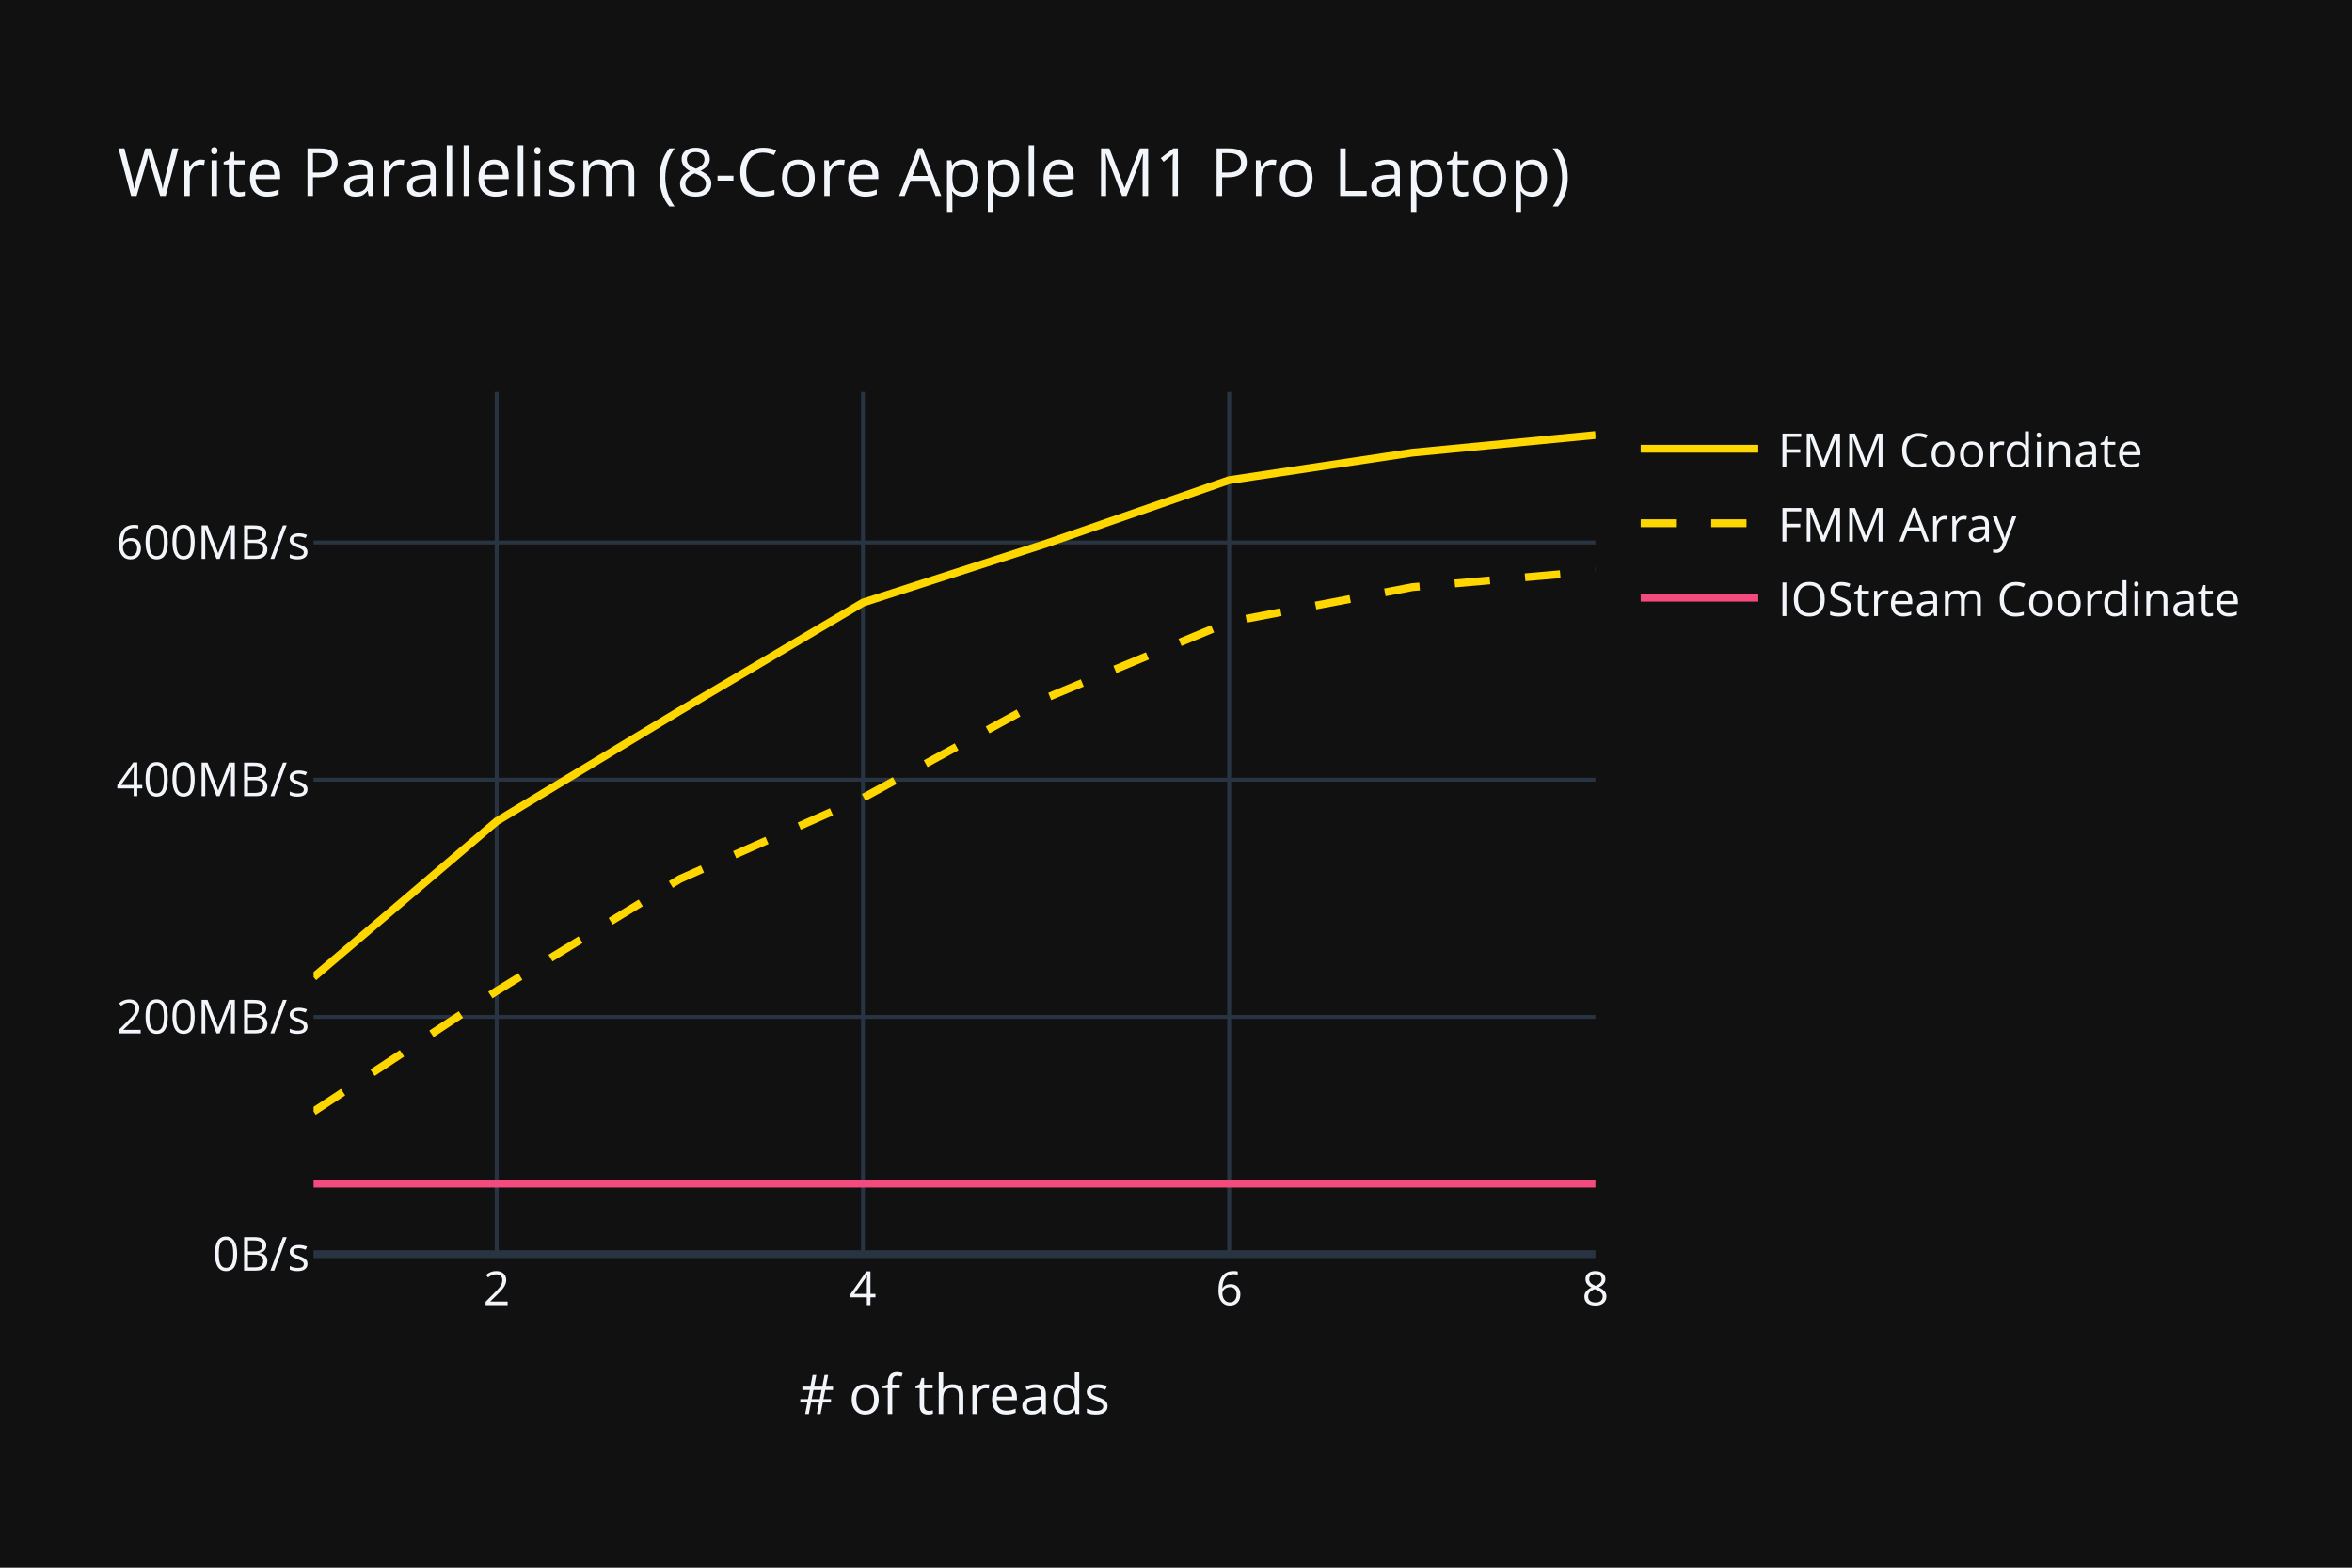
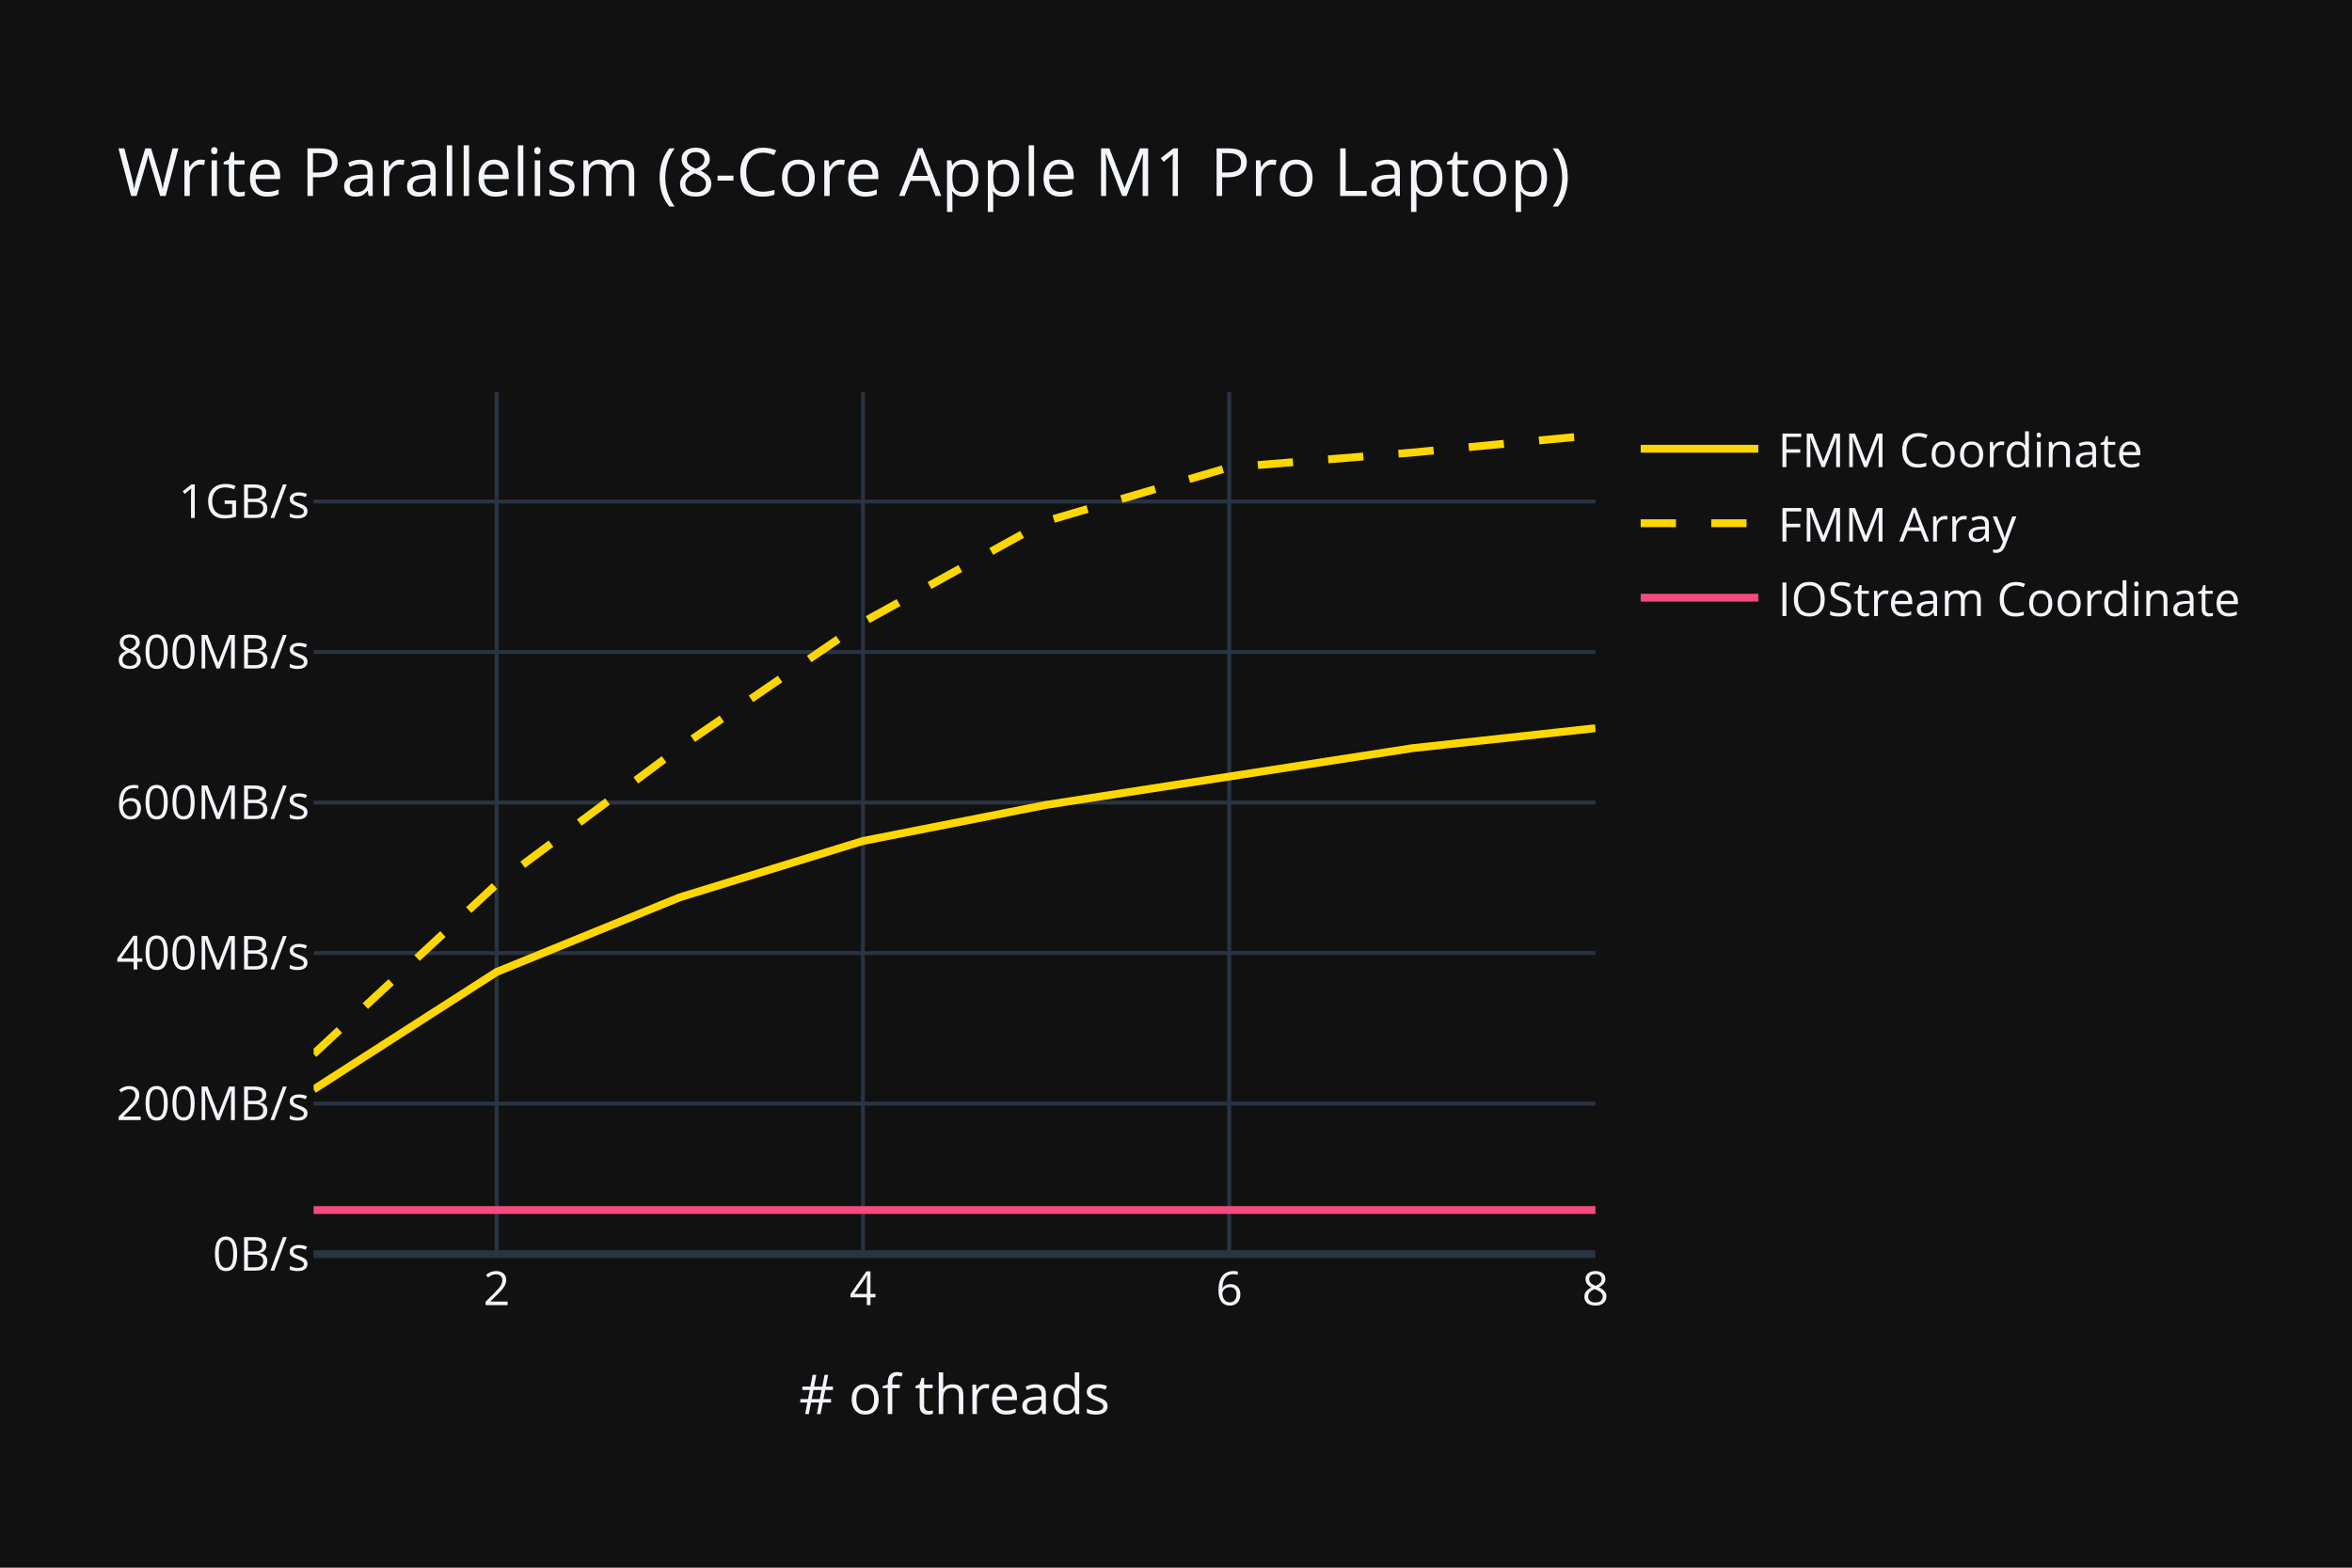
- <svg xmlns="http://www.w3.org/2000/svg" class="main-svg" width="600" height="400" viewBox="0 0 600 400" style="">
+ <svg xmlns="http://www.w3.org/2000/svg" class="main-svg" width="600" height="400" style="" viewBox="0 0 600 400">
  <rect x="0" y="0" width="600" height="400" style="fill: rgb(17, 17, 17); fill-opacity: 1;" />
-   <defs id="defs-b0694e">
+   <defs id="defs-88130e">
    <g class="clips">
-       <clipPath id="clipb0694exyplot" class="plotclip">
+       <clipPath id="clip88130exyplot" class="plotclip">
        <rect width="327" height="220" />
      </clipPath>
-       <clipPath class="axesclip" id="clipb0694ex">
+       <clipPath class="axesclip" id="clip88130ex">
        <rect x="80" y="0" width="327" height="400" />
      </clipPath>
-       <clipPath class="axesclip" id="clipb0694ey">
+       <clipPath class="axesclip" id="clip88130ey">
        <rect x="0" y="100" width="600" height="220" />
      </clipPath>
-       <clipPath class="axesclip" id="clipb0694exy">
+       <clipPath class="axesclip" id="clip88130exy">
        <rect x="80" y="100" width="327" height="220" />
      </clipPath>
    </g>
    <g class="gradients" />
    <g class="patterns" />
  </defs>
  <g class="bglayer" />
  <g class="layer-below">
    <g class="imagelayer" />
    <g class="shapelayer" />
  </g>
  <g class="cartesianlayer">
    <g class="subplot xy">
      <g class="layer-subplot">
        <g class="shapelayer" />
        <g class="imagelayer" />
      </g>
      <g class="minor-gridlayer">
        <g class="x" />
        <g class="y" />
      </g>
      <g class="gridlayer">
        <g class="x">
          <path class="xgrid crisp" transform="translate(126.71,0)" d="M0,100v220" style="stroke: rgb(40, 52, 66); stroke-opacity: 1; stroke-width: 1px;" />
          <path class="xgrid crisp" transform="translate(220.14,0)" d="M0,100v220" style="stroke: rgb(40, 52, 66); stroke-opacity: 1; stroke-width: 1px;" />
          <path class="xgrid crisp" transform="translate(313.57,0)" d="M0,100v220" style="stroke: rgb(40, 52, 66); stroke-opacity: 1; stroke-width: 1px;" />
        </g>
        <g class="y">
-           <path class="ygrid crisp" transform="translate(0,259.47)" d="M80,0h327" style="stroke: rgb(40, 52, 66); stroke-opacity: 1; stroke-width: 1px;" />
-           <path class="ygrid crisp" transform="translate(0,198.94)" d="M80,0h327" style="stroke: rgb(40, 52, 66); stroke-opacity: 1; stroke-width: 1px;" />
-           <path class="ygrid crisp" transform="translate(0,138.41)" d="M80,0h327" style="stroke: rgb(40, 52, 66); stroke-opacity: 1; stroke-width: 1px;" />
+           <path class="ygrid crisp" transform="translate(0,281.59)" d="M80,0h327" style="stroke: rgb(40, 52, 66); stroke-opacity: 1; stroke-width: 1px;" />
+           <path class="ygrid crisp" transform="translate(0,243.18)" d="M80,0h327" style="stroke: rgb(40, 52, 66); stroke-opacity: 1; stroke-width: 1px;" />
+           <path class="ygrid crisp" transform="translate(0,204.77)" d="M80,0h327" style="stroke: rgb(40, 52, 66); stroke-opacity: 1; stroke-width: 1px;" />
+           <path class="ygrid crisp" transform="translate(0,166.36)" d="M80,0h327" style="stroke: rgb(40, 52, 66); stroke-opacity: 1; stroke-width: 1px;" />
+           <path class="ygrid crisp" transform="translate(0,127.96)" d="M80,0h327" style="stroke: rgb(40, 52, 66); stroke-opacity: 1; stroke-width: 1px;" />
        </g>
      </g>
      <g class="zerolinelayer">
        <path class="yzl zl crisp" transform="translate(0,320)" d="M80,0h327" style="stroke: rgb(40, 52, 66); stroke-opacity: 1; stroke-width: 2px;" />
      </g>
      <path class="xlines-below" />
      <path class="ylines-below" />
      <g class="overlines-below" />
      <g class="xaxislayer-below" />
      <g class="yaxislayer-below" />
      <g class="overaxes-below" />
-       <g class="plot" transform="translate(80,100)" clip-path="url(#clipb0694exyplot)">
+       <g class="plot" transform="translate(80,100)" clip-path="url(#clip88130exyplot)">
        <g class="scatterlayer mlayer">
-           <g class="trace scatter tracec908a2" style="stroke-miterlimit: 2; opacity: 1;">
+           <g class="trace scatter trace9bcf73" style="stroke-miterlimit: 2; opacity: 1;">
            <g class="fills" />
            <g class="errorbars" />
            <g class="lines">
-               <path class="js-line" d="M0,149.33L46.71,109.55L93.43,81.35L140.14,53.76L186.86,38.7L233.57,22.51L280.29,15.5L327,11" style="vector-effect: non-scaling-stroke; fill: none; stroke: rgb(255, 215, 0); stroke-opacity: 1; stroke-width: 2px; opacity: 1;" />
+               <path class="js-line" d="M0,177.98L46.71,147.99L93.43,128.95L140.14,114.58L186.86,105.37L280.29,90.9L327,85.8" style="vector-effect: non-scaling-stroke; fill: none; stroke: rgb(255, 215, 0); stroke-opacity: 1; stroke-width: 2px; opacity: 1;" />
            </g>
            <g class="points" />
            <g class="text" />
          </g>
-           <g class="trace scatter trace4f1938" style="stroke-miterlimit: 2; opacity: 1;">
+           <g class="trace scatter trace839c12" style="stroke-miterlimit: 2; opacity: 1;">
            <g class="fills" />
            <g class="errorbars" />
            <g class="lines">
-               <path class="js-line" d="M0,183.6L46.71,152.84L93.43,124.28L140.14,103.58L186.86,78.09L233.57,58.7L280.29,49.81L327,45.73" style="vector-effect: non-scaling-stroke; fill: none; stroke: rgb(255, 215, 0); stroke-opacity: 1; stroke-dasharray: 9px, 9px; stroke-width: 2px; opacity: 1;" />
+               <path class="js-line" d="M0,168.94L46.71,125.58L93.43,90.74L140.14,58.76L186.86,32.97L233.57,19.25L280.29,15.47L327,11" style="vector-effect: non-scaling-stroke; fill: none; stroke: rgb(255, 215, 0); stroke-opacity: 1; stroke-dasharray: 9px, 9px; stroke-width: 2px; opacity: 1;" />
            </g>
            <g class="points" />
            <g class="text" />
          </g>
-           <g class="trace scatter trace9709dc" style="stroke-miterlimit: 2; opacity: 1;">
+           <g class="trace scatter tracefb9465" style="stroke-miterlimit: 2; opacity: 1;">
            <g class="fills" />
            <g class="errorbars" />
            <g class="lines">
-               <path class="js-line" d="M0,201.99L327,201.99" style="vector-effect: non-scaling-stroke; fill: none; stroke: rgb(243, 75, 125); stroke-opacity: 1; stroke-width: 2px; opacity: 1;" />
+               <path class="js-line" d="M0,208.74L327,208.74" style="vector-effect: non-scaling-stroke; fill: none; stroke: rgb(243, 75, 125); stroke-opacity: 1; stroke-width: 2px; opacity: 1;" />
            </g>
            <g class="points" />
            <g class="text" />
          </g>
        </g>
      </g>
      <g class="overplot" />
      <path class="xlines-above crisp" d="M0,0" style="fill: none;" />
      <path class="ylines-above crisp" d="M0,0" style="fill: none;" />
      <g class="overlines-above" />
      <g class="xaxislayer-above">
        <g class="xtick">
          <text text-anchor="middle" x="0" y="333" transform="translate(126.71,0)" style="font-family: 'Open Sans', verdana, arial, sans-serif; font-size: 12px; fill: rgb(242, 245, 250); fill-opacity: 1; white-space: pre; opacity: 1;">2</text>
        </g>
        <g class="xtick">
          <text text-anchor="middle" x="0" y="333" style="font-family: 'Open Sans', verdana, arial, sans-serif; font-size: 12px; fill: rgb(242, 245, 250); fill-opacity: 1; white-space: pre; opacity: 1;" transform="translate(220.14,0)">4</text>
        </g>
        <g class="xtick">
          <text text-anchor="middle" x="0" y="333" style="font-family: 'Open Sans', verdana, arial, sans-serif; font-size: 12px; fill: rgb(242, 245, 250); fill-opacity: 1; white-space: pre; opacity: 1;" transform="translate(313.57,0)">6</text>
        </g>
        <g class="xtick">
          <text text-anchor="middle" x="0" y="333" style="font-family: 'Open Sans', verdana, arial, sans-serif; font-size: 12px; fill: rgb(242, 245, 250); fill-opacity: 1; white-space: pre; opacity: 1;" transform="translate(407,0)">8</text>
        </g>
      </g>
      <g class="yaxislayer-above">
        <g class="ytick">
          <text text-anchor="end" x="79" y="4.2" transform="translate(0,320)" style="font-family: 'Open Sans', verdana, arial, sans-serif; font-size: 12px; fill: rgb(242, 245, 250); fill-opacity: 1; white-space: pre; opacity: 1;">0B/s</text>
        </g>
        <g class="ytick">
-           <text text-anchor="end" x="79" y="4.2" style="font-family: 'Open Sans', verdana, arial, sans-serif; font-size: 12px; fill: rgb(242, 245, 250); fill-opacity: 1; white-space: pre; opacity: 1;" transform="translate(0,259.47)">200MB/s</text>
-         </g>
-         <g class="ytick">
-           <text text-anchor="end" x="79" y="4.2" style="font-family: 'Open Sans', verdana, arial, sans-serif; font-size: 12px; fill: rgb(242, 245, 250); fill-opacity: 1; white-space: pre; opacity: 1;" transform="translate(0,198.94)">400MB/s</text>
-         </g>
-         <g class="ytick">
-           <text text-anchor="end" x="79" y="4.2" style="font-family: 'Open Sans', verdana, arial, sans-serif; font-size: 12px; fill: rgb(242, 245, 250); fill-opacity: 1; white-space: pre; opacity: 1;" transform="translate(0,138.41)">600MB/s</text>
+           <text text-anchor="end" x="79" y="4.2" style="font-family: 'Open Sans', verdana, arial, sans-serif; font-size: 12px; fill: rgb(242, 245, 250); fill-opacity: 1; white-space: pre; opacity: 1;" transform="translate(0,281.59)">200MB/s</text>
+         </g>
+         <g class="ytick">
+           <text text-anchor="end" x="79" y="4.2" style="font-family: 'Open Sans', verdana, arial, sans-serif; font-size: 12px; fill: rgb(242, 245, 250); fill-opacity: 1; white-space: pre; opacity: 1;" transform="translate(0,243.18)">400MB/s</text>
+         </g>
+         <g class="ytick">
+           <text text-anchor="end" x="79" y="4.2" style="font-family: 'Open Sans', verdana, arial, sans-serif; font-size: 12px; fill: rgb(242, 245, 250); fill-opacity: 1; white-space: pre; opacity: 1;" transform="translate(0,204.77)">600MB/s</text>
+         </g>
+         <g class="ytick">
+           <text text-anchor="end" x="79" y="4.2" style="font-family: 'Open Sans', verdana, arial, sans-serif; font-size: 12px; fill: rgb(242, 245, 250); fill-opacity: 1; white-space: pre; opacity: 1;" transform="translate(0,166.36)">800MB/s</text>
+         </g>
+         <g class="ytick">
+           <text text-anchor="end" x="79" y="4.2" style="font-family: 'Open Sans', verdana, arial, sans-serif; font-size: 12px; fill: rgb(242, 245, 250); fill-opacity: 1; white-space: pre; opacity: 1;" transform="translate(0,127.96)">1GB/s</text>
        </g>
      </g>
      <g class="overaxes-above" />
    </g>
  </g>
  <g class="polarlayer" />
  <g class="smithlayer" />
  <g class="ternarylayer" />
  <g class="geolayer" />
  <g class="funnelarealayer" />
  <g class="pielayer" />
  <g class="iciclelayer" />
  <g class="treemaplayer" />
  <g class="sunburstlayer" />
  <g class="glimages" />
-   <defs id="topdefs-b0694e">
+   <defs id="topdefs-88130e">
    <g class="clips" />
-     <clipPath id="legendb0694e">
+     <clipPath id="legend88130e">
      <rect width="174" height="67" x="0" y="0" />
    </clipPath>
  </defs>
  <g class="layer-above">
    <g class="imagelayer" />
    <g class="shapelayer" />
  </g>
  <g class="infolayer">
    <g class="legend" pointer-events="all" transform="translate(413.54,100)">
      <rect class="bg" shape-rendering="crispEdges" width="174" height="67" x="0" y="0" style="stroke: rgb(68, 68, 68); stroke-opacity: 1; fill: rgb(17, 17, 17); fill-opacity: 1; stroke-width: 0px;" />
-       <g class="scrollbox" transform="" clip-path="url(#legendb0694e)">
+       <g class="scrollbox" transform="" clip-path="url(#legend88130e)">
        <g class="groups" transform="">
          <g class="traces" transform="translate(0,14.5)" style="opacity: 1;">
            <text class="legendtext" text-anchor="start" x="40" y="4.68" style="font-family: 'Open Sans', verdana, arial, sans-serif; font-size: 12px; fill: rgb(242, 245, 250); fill-opacity: 1; white-space: pre;">FMM Coordinate</text>
            <g class="layers" style="opacity: 1;">
              <g class="legendfill" />
              <g class="legendlines">
                <path class="js-line" d="M5,0h30" style="fill: none; stroke: rgb(255, 215, 0); stroke-opacity: 1; stroke-width: 2px;" />
              </g>
              <g class="legendsymbols">
                <g class="legendpoints" />
              </g>
            </g>
            <rect class="legendtoggle" x="0" y="-9.5" width="168.312" height="19" style="fill: rgb(0, 0, 0); fill-opacity: 0;" />
          </g>
        </g>
        <g class="groups" transform="">
          <g class="traces" transform="translate(0,33.5)" style="opacity: 1;">
            <text class="legendtext" text-anchor="start" x="40" y="4.68" style="font-family: 'Open Sans', verdana, arial, sans-serif; font-size: 12px; fill: rgb(242, 245, 250); fill-opacity: 1; white-space: pre;">FMM Array</text>
            <g class="layers" style="opacity: 1;">
              <g class="legendfill" />
              <g class="legendlines">
                <path class="js-line" d="M5,0h30" style="fill: none; stroke: rgb(255, 215, 0); stroke-opacity: 1; stroke-dasharray: 9px, 9px; stroke-width: 2px;" />
              </g>
              <g class="legendsymbols">
                <g class="legendpoints" />
              </g>
            </g>
            <rect class="legendtoggle" x="0" y="-9.5" width="168.312" height="19" style="fill: rgb(0, 0, 0); fill-opacity: 0;" />
          </g>
        </g>
        <g class="groups" transform="">
          <g class="traces" transform="translate(0,52.5)" style="opacity: 1;">
            <text class="legendtext" text-anchor="start" x="40" y="4.68" style="font-family: 'Open Sans', verdana, arial, sans-serif; font-size: 12px; fill: rgb(242, 245, 250); fill-opacity: 1; white-space: pre;">IOStream Coordinate</text>
            <g class="layers" style="opacity: 1;">
              <g class="legendfill" />
              <g class="legendlines">
                <path class="js-line" d="M5,0h30" style="fill: none; stroke: rgb(243, 75, 125); stroke-opacity: 1; stroke-width: 2px;" />
              </g>
              <g class="legendsymbols">
                <g class="legendpoints" />
              </g>
            </g>
            <rect class="legendtoggle" x="0" y="-9.5" width="168.312" height="19" style="fill: rgb(0, 0, 0); fill-opacity: 0;" />
          </g>
        </g>
      </g>
      <rect class="scrollbar" rx="20" ry="3" width="0" height="0" x="0" y="0" style="fill: rgb(128, 139, 164); fill-opacity: 1;" />
    </g>
    <g class="g-gtitle">
      <text class="gtitle" x="30" y="50" text-anchor="start" dy="0em" style="font-family: 'Open Sans', verdana, arial, sans-serif; font-size: 17px; fill: rgb(242, 245, 250); opacity: 1; font-weight: normal; white-space: pre;">Write Parallelism (8-Core Apple M1 Pro Laptop)</text>
    </g>
    <g class="g-xtitle">
      <text class="xtitle" x="243.5" y="360.8" text-anchor="middle" style="font-family: 'Open Sans', verdana, arial, sans-serif; font-size: 14px; fill: rgb(242, 245, 250); opacity: 1; font-weight: normal; white-space: pre;"># of threads</text>
    </g>
    <g class="g-ytitle" />
  </g>
</svg>
